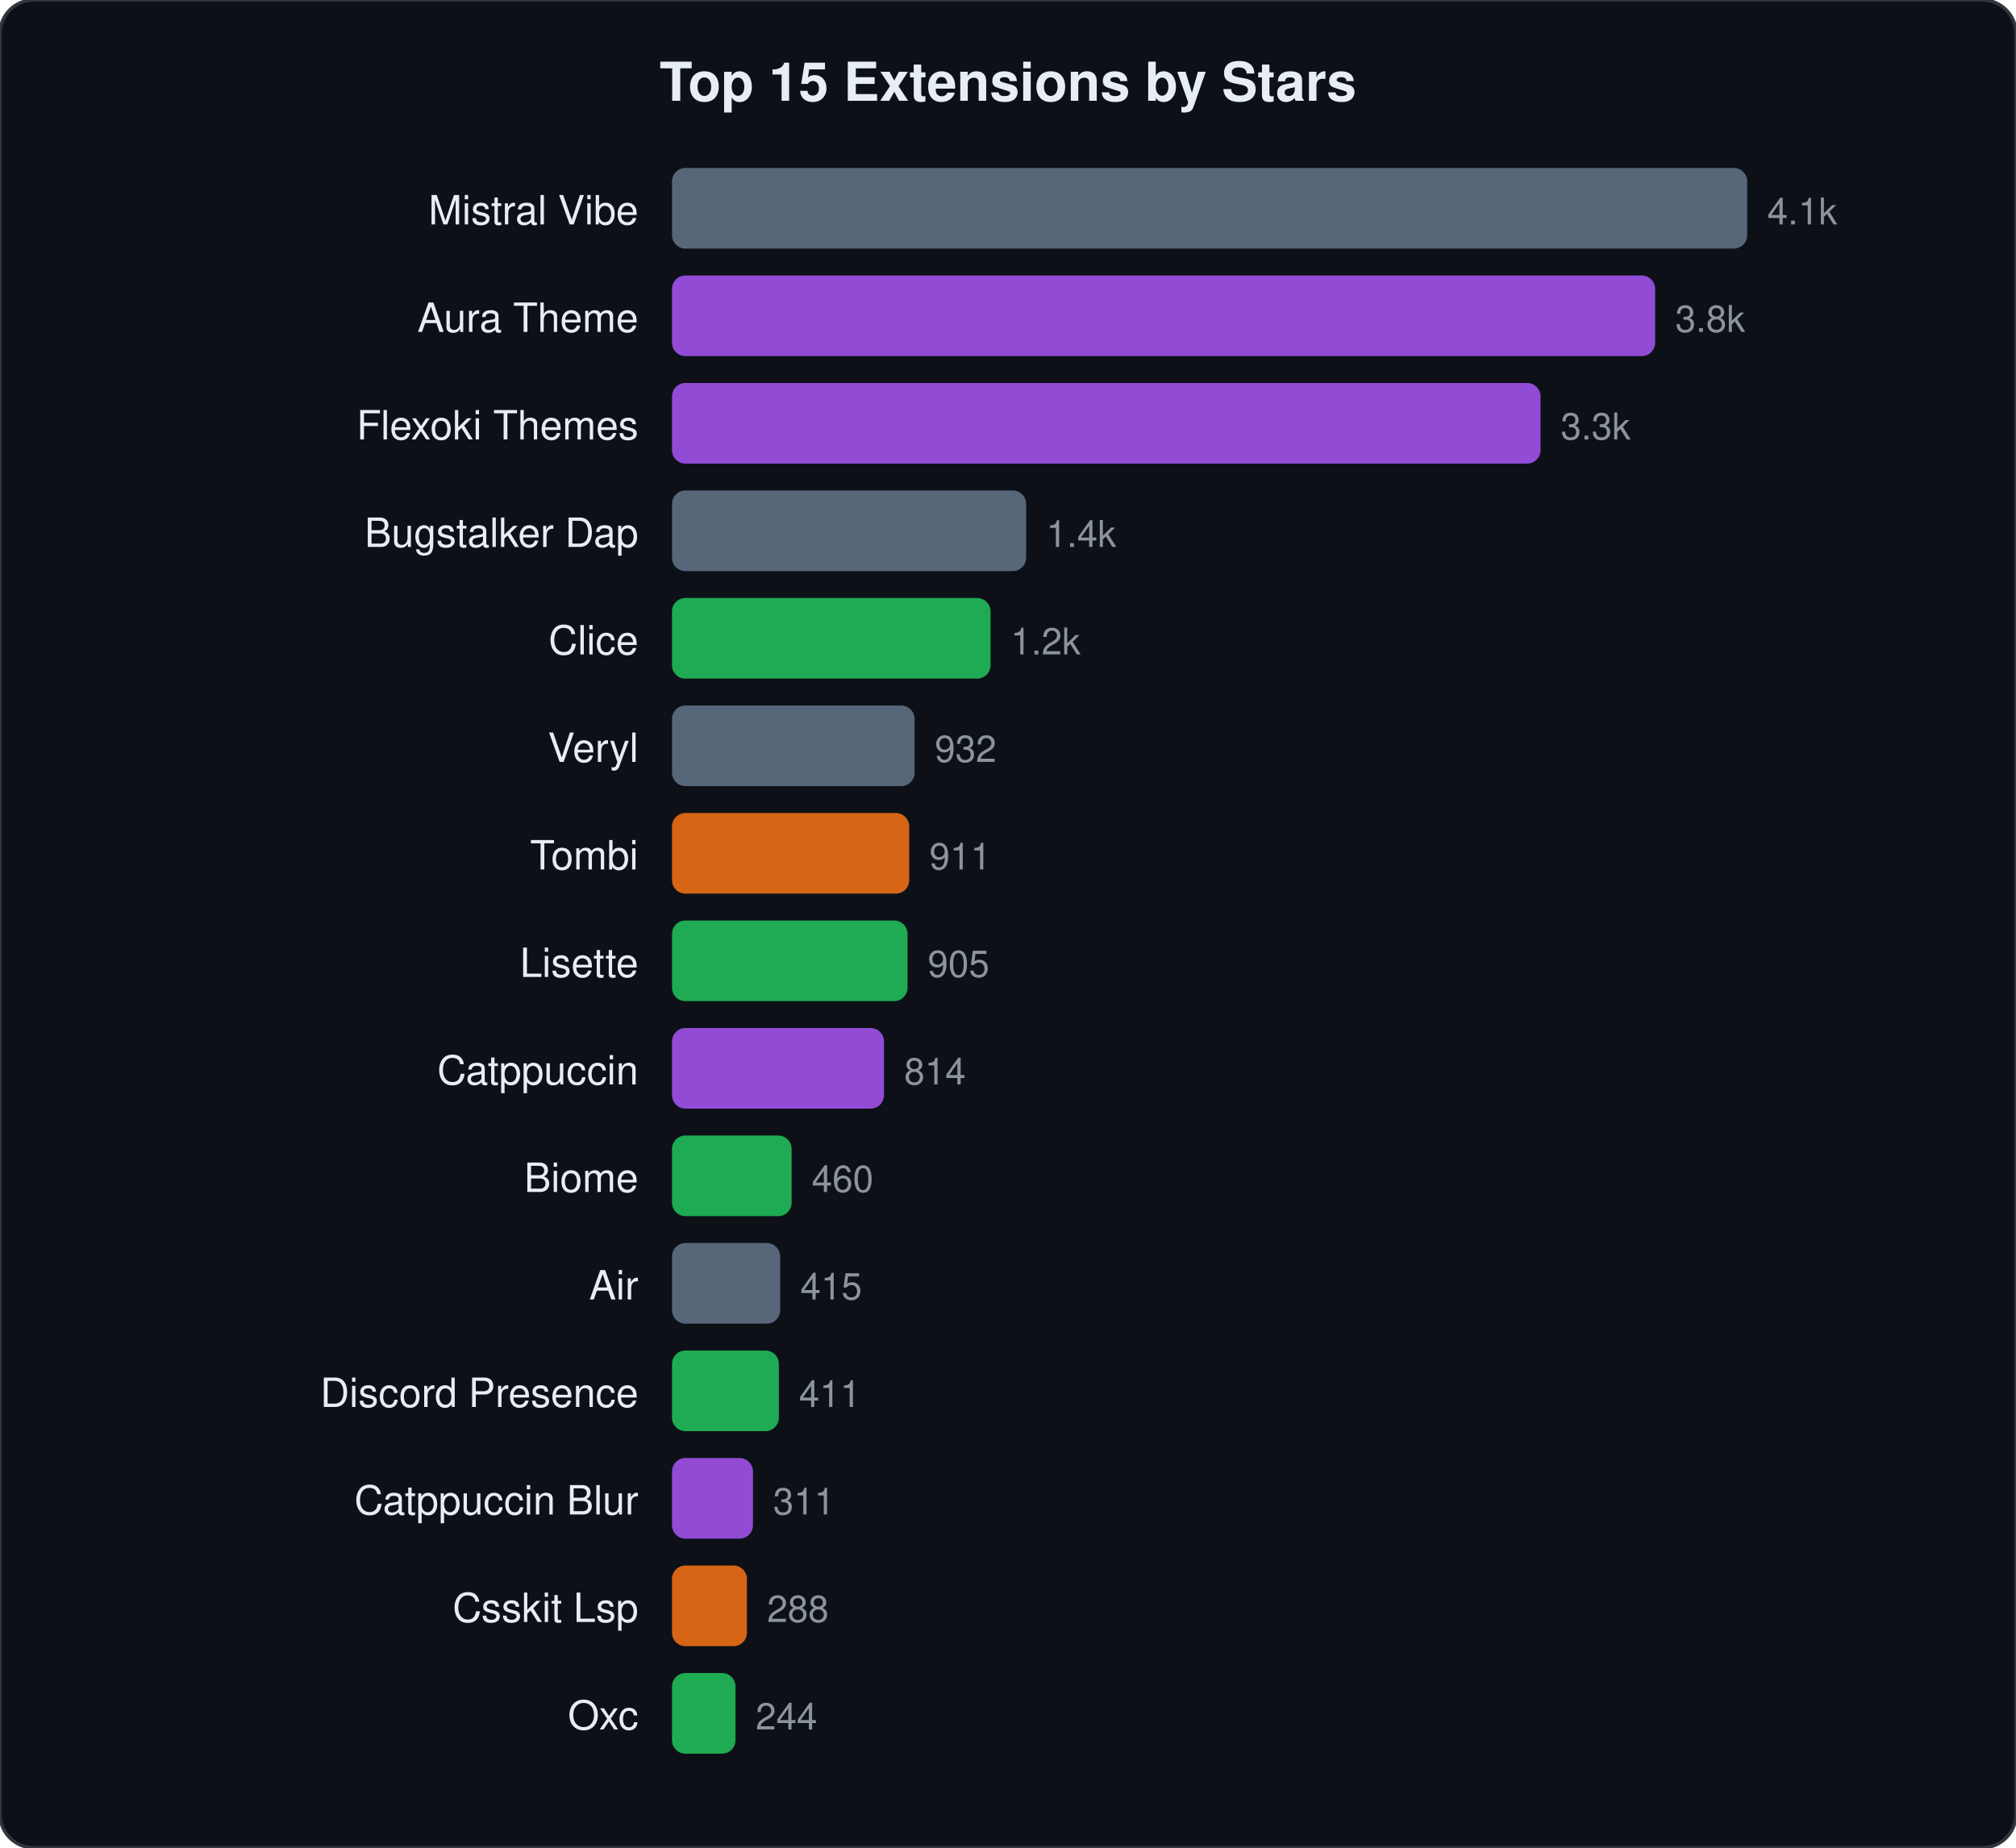
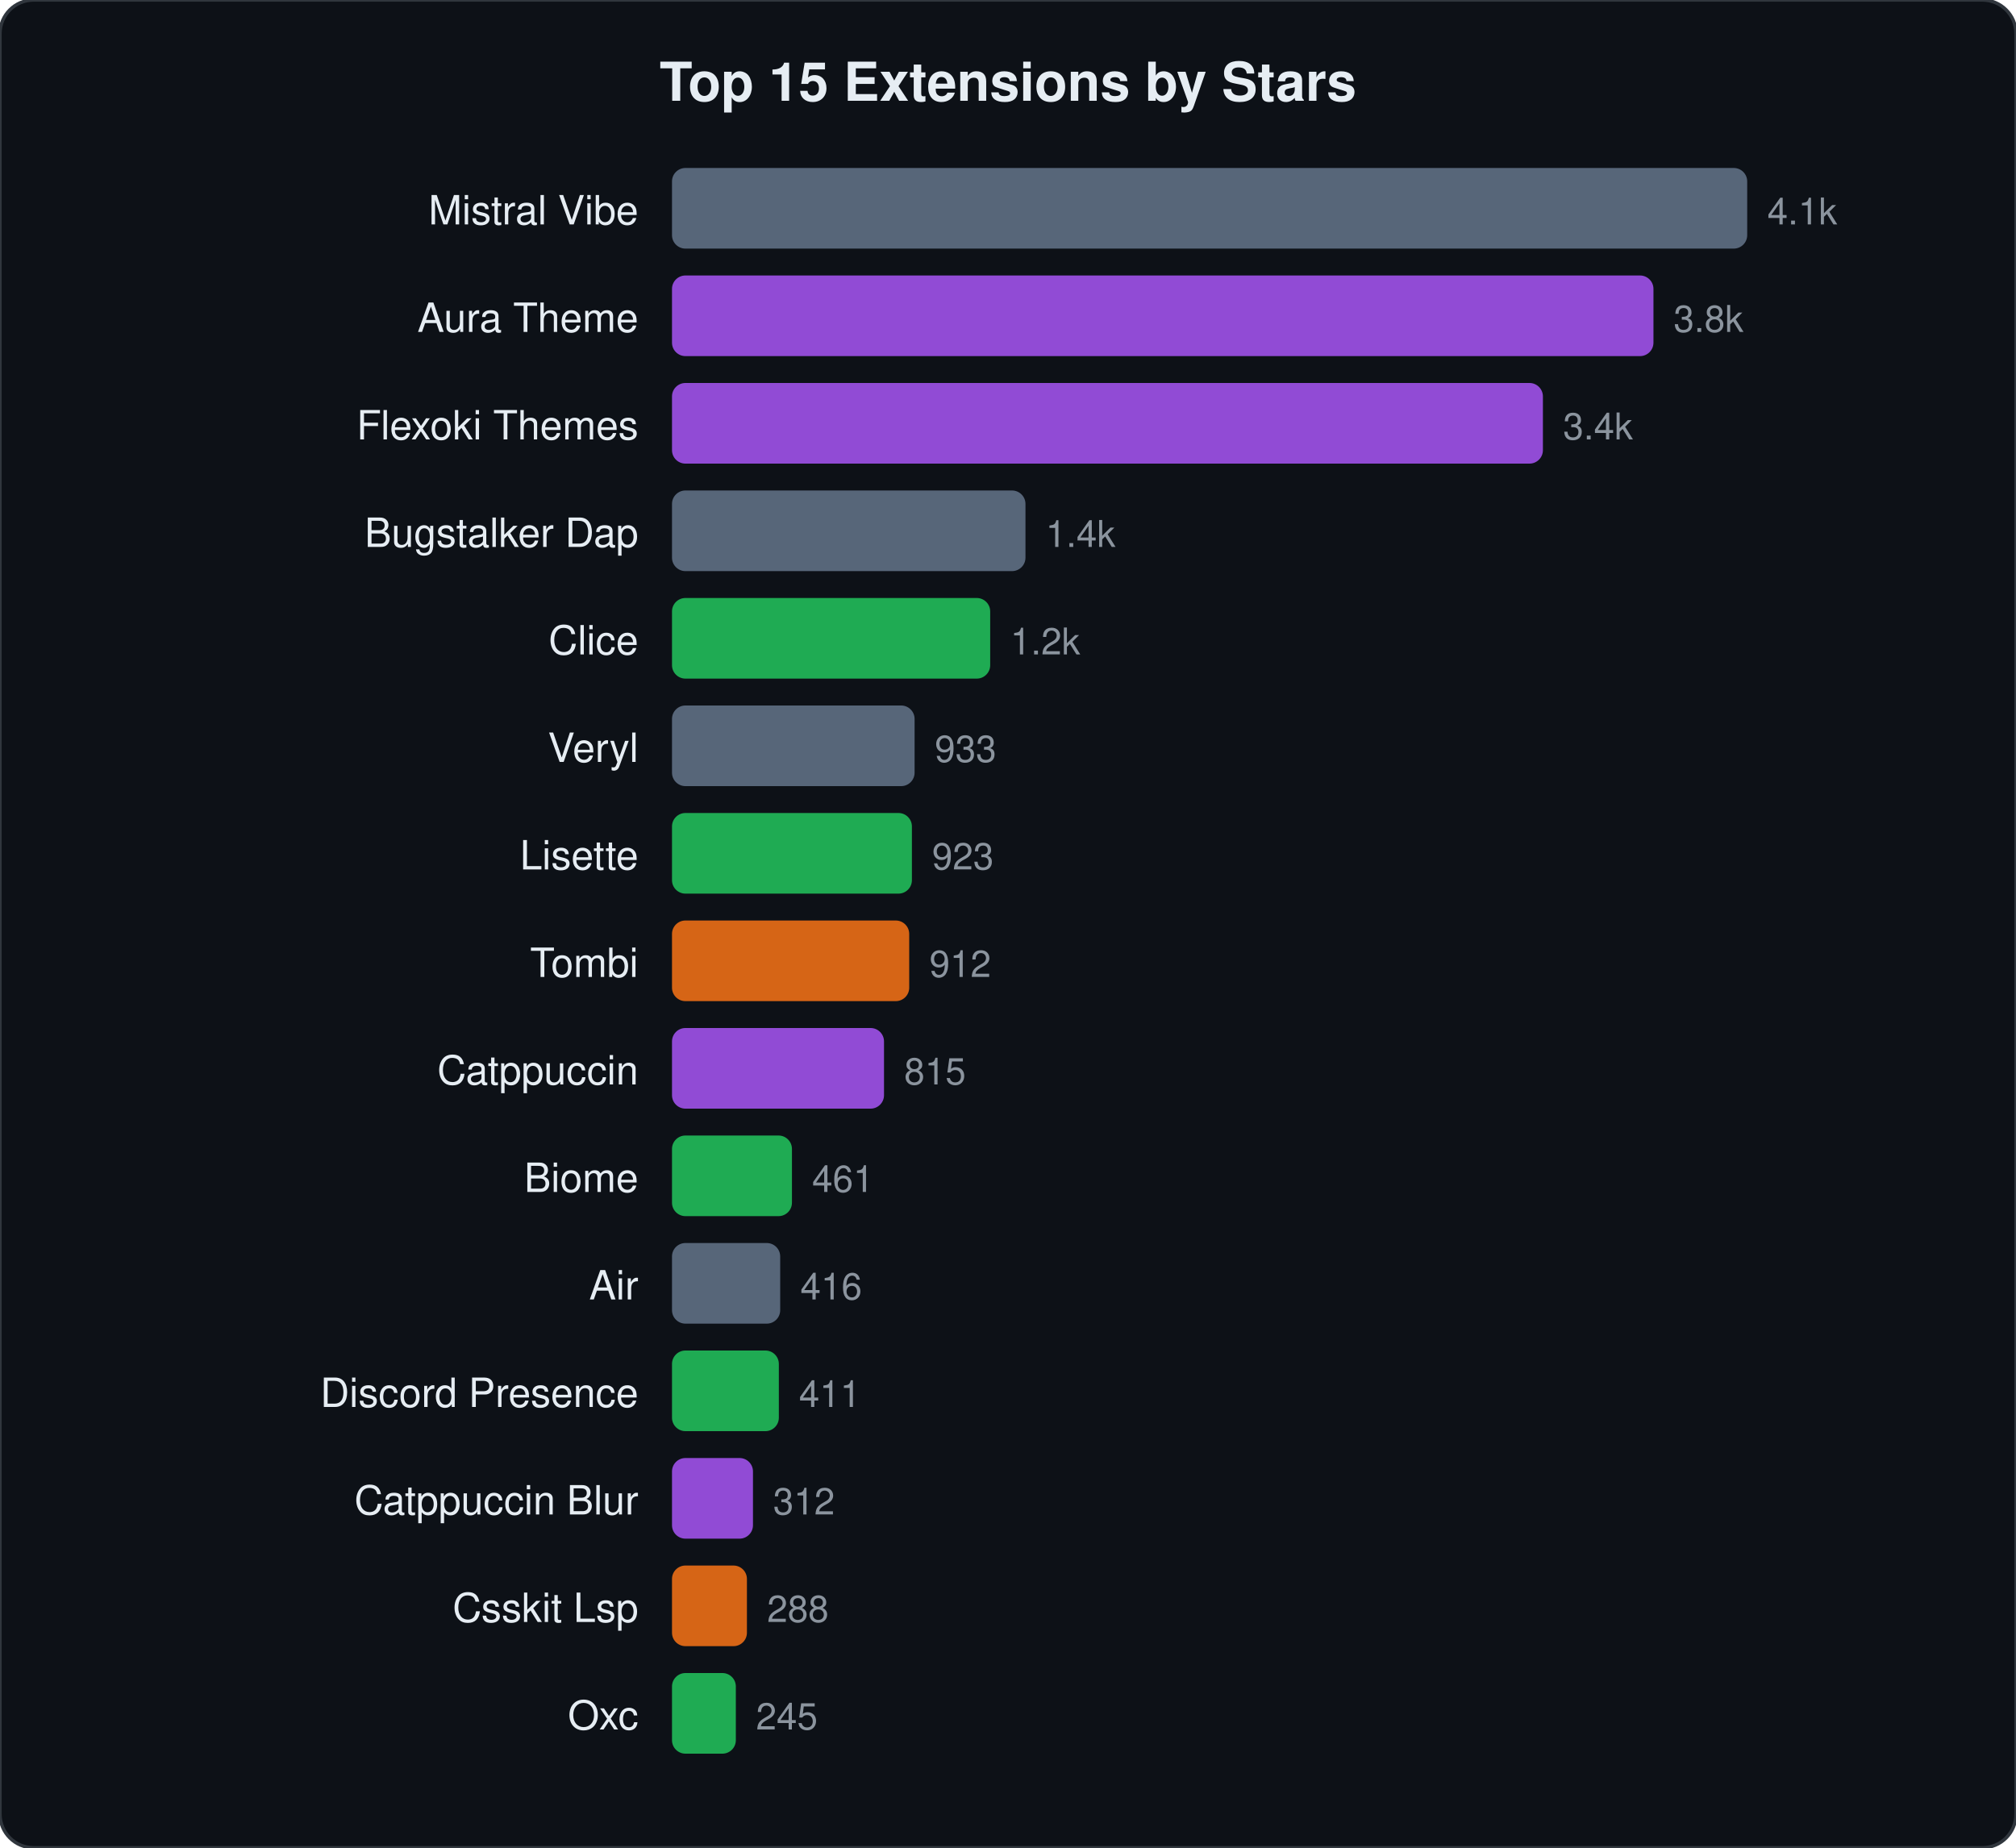
<svg xmlns="http://www.w3.org/2000/svg" viewBox="0 0 600 550" width="600" height="550">
  <style>text{font-family:-apple-system,BlinkMacSystemFont,"Segoe UI",Helvetica,Arial,sans-serif;fill:#e6edf3}.name{font-size:12px}.stars{font-size:11px;fill:#8b949e}.title{font-size:16px;font-weight:600}</style>
  <rect width="600" height="550" rx="10" fill="#0d1117" stroke="#30363d" stroke-width="1" />
  <text x="300" y="30" text-anchor="middle" class="title">Top 15 Extensions by Stars</text>
  <text x="190" y="66.8" text-anchor="end" class="name">Mistral Vibe</text>
  <rect x="200" y="50.0" width="320.0" height="24" rx="4" fill="#64748b" opacity="0.85" />
  <text x="526.0" y="66.8" class="stars">4.1k</text>
  <text x="190" y="98.8" text-anchor="end" class="name">Aura Theme</text>
-   <rect x="200" y="82.0" width="292.6" height="24" rx="4" fill="#a855f7" opacity="0.85" />
-   <text x="498.6" y="98.8" class="stars">3.8k</text>
+   <rect x="200" y="82.0" width="292.1" height="24" rx="4" fill="#a855f7" opacity="0.85" />
+   <text x="498.1" y="98.8" class="stars">3.8k</text>
  <text x="190" y="130.8" text-anchor="end" class="name">Flexoki Themes</text>
-   <rect x="200" y="114.0" width="258.5" height="24" rx="4" fill="#a855f7" opacity="0.85" />
-   <text x="464.5" y="130.8" class="stars">3.3k</text>
+   <rect x="200" y="114.0" width="259.2" height="24" rx="4" fill="#a855f7" opacity="0.85" />
+   <text x="465.2" y="130.8" class="stars">3.4k</text>
  <text x="190" y="162.8" text-anchor="end" class="name">Bugstalker Dap</text>
-   <rect x="200" y="146.0" width="105.4" height="24" rx="4" fill="#64748b" opacity="0.85" />
-   <text x="311.4" y="162.8" class="stars">1.4k</text>
+   <rect x="200" y="146.0" width="105.2" height="24" rx="4" fill="#64748b" opacity="0.85" />
+   <text x="311.2" y="162.8" class="stars">1.4k</text>
  <text x="190" y="194.8" text-anchor="end" class="name">Clice</text>
-   <rect x="200" y="178.0" width="94.8" height="24" rx="4" fill="#22c55e" opacity="0.85" />
-   <text x="300.8" y="194.8" class="stars">1.2k</text>
+   <rect x="200" y="178.0" width="94.7" height="24" rx="4" fill="#22c55e" opacity="0.85" />
+   <text x="300.7" y="194.8" class="stars">1.2k</text>
  <text x="190" y="226.8" text-anchor="end" class="name">Veryl</text>
  <rect x="200" y="210.0" width="72.2" height="24" rx="4" fill="#64748b" opacity="0.85" />
-   <text x="278.2" y="226.8" class="stars">932</text>
-   <text x="190" y="258.8" text-anchor="end" class="name">Tombi</text>
-   <rect x="200" y="242.0" width="70.6" height="24" rx="4" fill="#f97316" opacity="0.85" />
-   <text x="276.6" y="258.8" class="stars">911</text>
-   <text x="190" y="290.8" text-anchor="end" class="name">Lisette</text>
-   <rect x="200" y="274.0" width="70.1" height="24" rx="4" fill="#22c55e" opacity="0.85" />
-   <text x="276.1" y="290.8" class="stars">905</text>
+   <text x="278.2" y="226.8" class="stars">933</text>
+   <text x="190" y="258.8" text-anchor="end" class="name">Lisette</text>
+   <rect x="200" y="242.0" width="71.4" height="24" rx="4" fill="#22c55e" opacity="0.85" />
+   <text x="277.4" y="258.8" class="stars">923</text>
+   <text x="190" y="290.8" text-anchor="end" class="name">Tombi</text>
+   <rect x="200" y="274.0" width="70.6" height="24" rx="4" fill="#f97316" opacity="0.85" />
+   <text x="276.6" y="290.8" class="stars">912</text>
  <text x="190" y="322.8" text-anchor="end" class="name">Catppuccin</text>
  <rect x="200" y="306.0" width="63.1" height="24" rx="4" fill="#a855f7" opacity="0.85" />
-   <text x="269.1" y="322.8" class="stars">814</text>
+   <text x="269.1" y="322.8" class="stars">815</text>
  <text x="190" y="354.8" text-anchor="end" class="name">Biome</text>
-   <rect x="200" y="338.0" width="35.6" height="24" rx="4" fill="#22c55e" opacity="0.85" />
-   <text x="241.6" y="354.8" class="stars">460</text>
+   <rect x="200" y="338.0" width="35.7" height="24" rx="4" fill="#22c55e" opacity="0.85" />
+   <text x="241.7" y="354.8" class="stars">461</text>
  <text x="190" y="386.8" text-anchor="end" class="name">Air</text>
  <rect x="200" y="370.0" width="32.2" height="24" rx="4" fill="#64748b" opacity="0.85" />
-   <text x="238.2" y="386.8" class="stars">415</text>
+   <text x="238.2" y="386.8" class="stars">416</text>
  <text x="190" y="418.8" text-anchor="end" class="name">Discord Presence</text>
  <rect x="200" y="402.0" width="31.8" height="24" rx="4" fill="#22c55e" opacity="0.85" />
  <text x="237.8" y="418.8" class="stars">411</text>
  <text x="190" y="450.8" text-anchor="end" class="name">Catppuccin Blur</text>
  <rect x="200" y="434.0" width="24.1" height="24" rx="4" fill="#a855f7" opacity="0.85" />
-   <text x="230.1" y="450.8" class="stars">311</text>
+   <text x="230.1" y="450.8" class="stars">312</text>
  <text x="190" y="482.8" text-anchor="end" class="name">Csskit Lsp</text>
  <rect x="200" y="466.0" width="22.3" height="24" rx="4" fill="#f97316" opacity="0.85" />
  <text x="228.3" y="482.8" class="stars">288</text>
  <text x="190" y="514.8" text-anchor="end" class="name">Oxc</text>
-   <rect x="200" y="498.0" width="18.9" height="24" rx="4" fill="#22c55e" opacity="0.85" />
-   <text x="224.9" y="514.8" class="stars">244</text>
+   <rect x="200" y="498.0" width="19.0" height="24" rx="4" fill="#22c55e" opacity="0.85" />
+   <text x="225.0" y="514.8" class="stars">245</text>
</svg>
